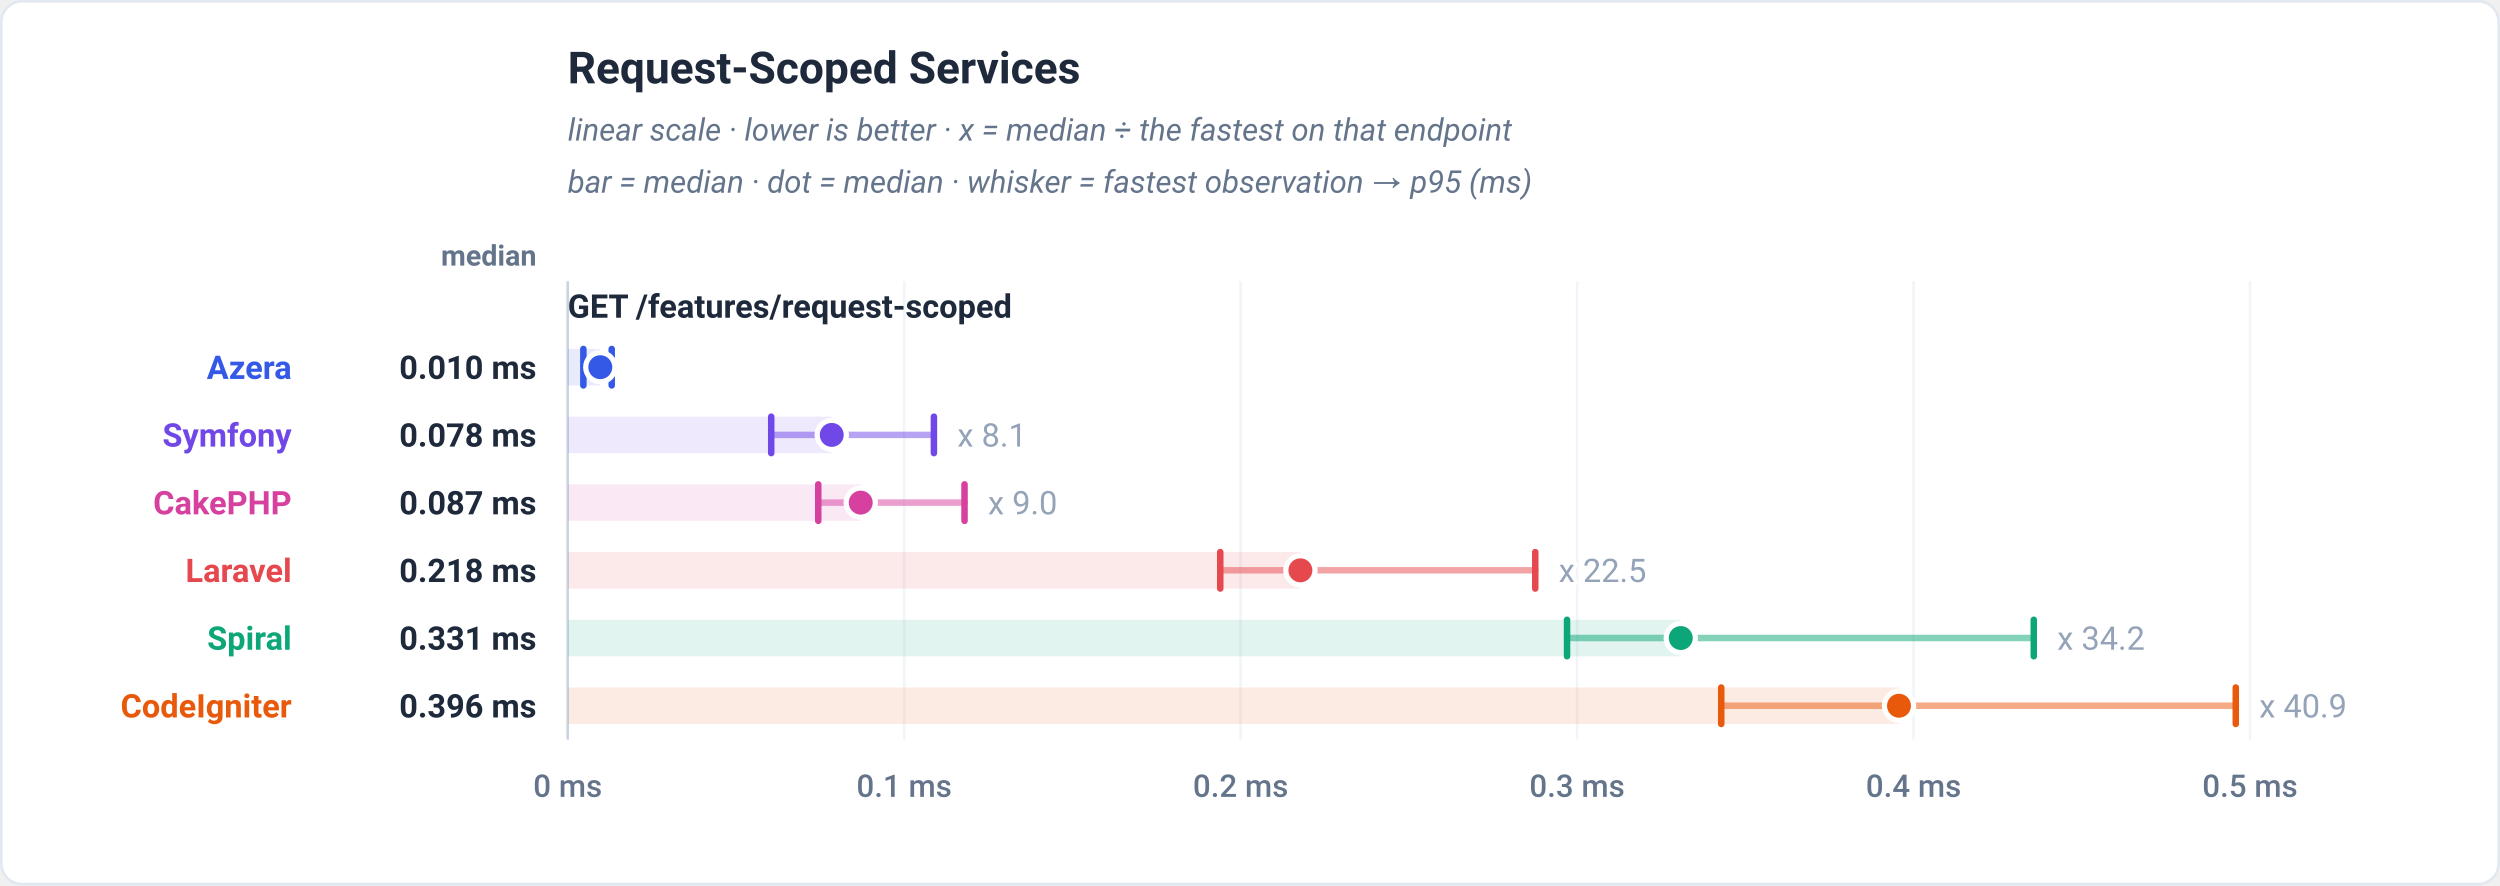
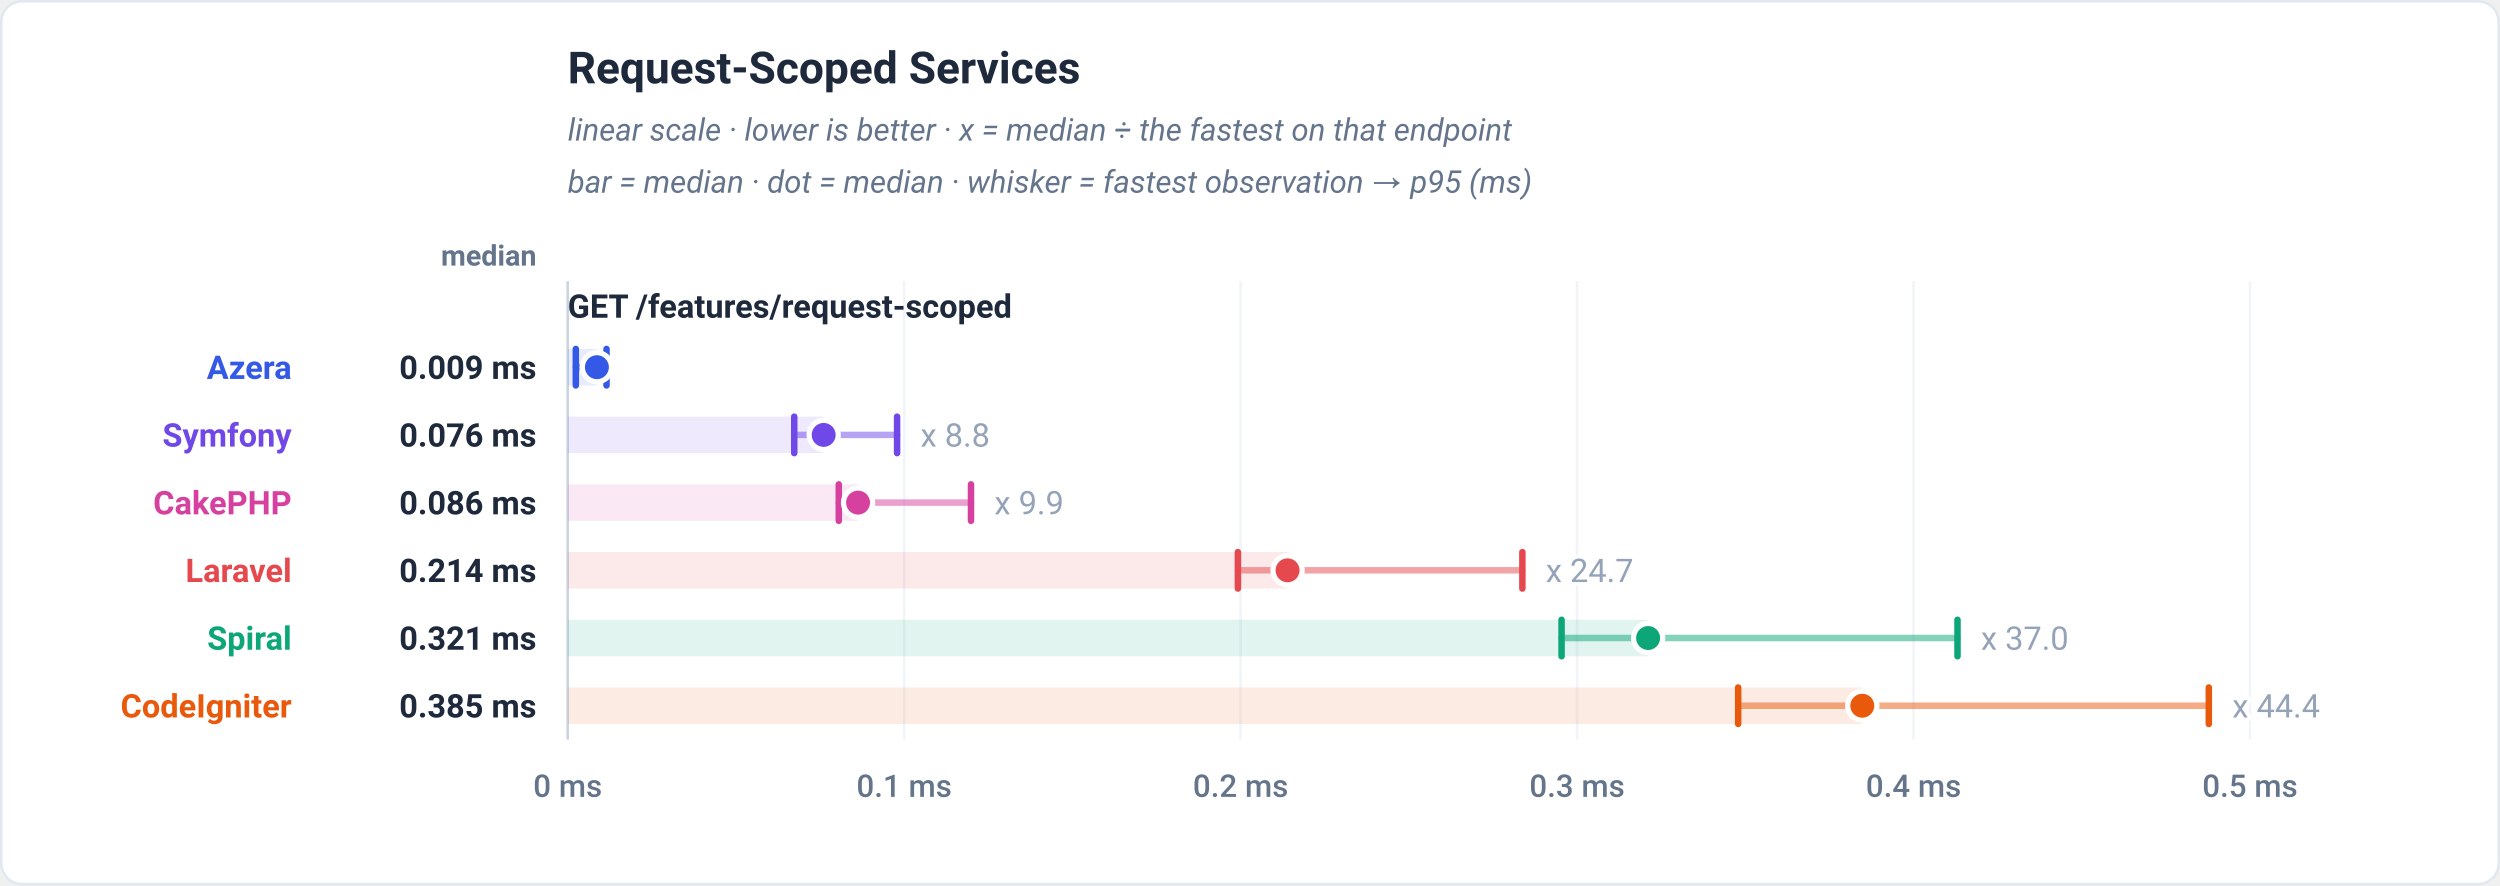
<svg xmlns="http://www.w3.org/2000/svg" viewBox="0 0 960 340" width="960" height="340" role="img" font-family="-apple-system,BlinkMacSystemFont,'Segoe UI',Roboto,Helvetica,Arial,sans-serif">
  <rect x="0.5" y="0.5" width="959" height="339" rx="8" fill="#ffffff" stroke="#e2e8f0" />
  <text x="218" y="32" font-family="-apple-system,BlinkMacSystemFont,'Segoe UI',Roboto,Helvetica,Arial,sans-serif" font-size="17" font-weight="700" fill="#1e293b" text-anchor="start">Request-Scoped Services</text>
  <text x="218" y="54" font-family="-apple-system,BlinkMacSystemFont,'Segoe UI',Roboto,Helvetica,Arial,sans-serif" font-size="12" font-weight="400" fill="#64748b" text-anchor="start" font-style="italic">linear scale · lower is better · x = median ÷ the fastest on that endpoint</text>
  <text x="218" y="74" font-family="-apple-system,BlinkMacSystemFont,'Segoe UI',Roboto,Helvetica,Arial,sans-serif" font-size="12" font-weight="400" fill="#64748b" text-anchor="start" font-style="italic">bar = median · dot = median · whisker = fastest observation → p95 (ms)</text>
  <text x="206" y="102" font-family="-apple-system,BlinkMacSystemFont,'Segoe UI',Roboto,Helvetica,Arial,sans-serif" font-size="11" font-weight="600" fill="#64748b" text-anchor="end">median</text>
  <line x1="218" y1="108" x2="218" y2="284" stroke="#f1f5f9" stroke-width="1" />
  <text x="218" y="306" font-family="-apple-system,BlinkMacSystemFont,'Segoe UI',Roboto,Helvetica,Arial,sans-serif" font-size="12" font-weight="500" fill="#64748b" text-anchor="middle">0 ms</text>
  <line x1="347.2" y1="108" x2="347.2" y2="284" stroke="#f1f5f9" stroke-width="1" />
  <text x="347.2" y="306" font-family="-apple-system,BlinkMacSystemFont,'Segoe UI',Roboto,Helvetica,Arial,sans-serif" font-size="12" font-weight="500" fill="#64748b" text-anchor="middle">0.1 ms</text>
  <line x1="476.4" y1="108" x2="476.4" y2="284" stroke="#f1f5f9" stroke-width="1" />
  <text x="476.4" y="306" font-family="-apple-system,BlinkMacSystemFont,'Segoe UI',Roboto,Helvetica,Arial,sans-serif" font-size="12" font-weight="500" fill="#64748b" text-anchor="middle">0.2 ms</text>
  <line x1="605.6" y1="108" x2="605.6" y2="284" stroke="#f1f5f9" stroke-width="1" />
  <text x="605.6" y="306" font-family="-apple-system,BlinkMacSystemFont,'Segoe UI',Roboto,Helvetica,Arial,sans-serif" font-size="12" font-weight="500" fill="#64748b" text-anchor="middle">0.3 ms</text>
  <line x1="734.8" y1="108" x2="734.8" y2="284" stroke="#f1f5f9" stroke-width="1" />
  <text x="734.8" y="306" font-family="-apple-system,BlinkMacSystemFont,'Segoe UI',Roboto,Helvetica,Arial,sans-serif" font-size="12" font-weight="500" fill="#64748b" text-anchor="middle">0.4 ms</text>
  <line x1="864" y1="108" x2="864" y2="284" stroke="#f1f5f9" stroke-width="1" />
  <text x="864" y="306" font-family="-apple-system,BlinkMacSystemFont,'Segoe UI',Roboto,Helvetica,Arial,sans-serif" font-size="12" font-weight="500" fill="#64748b" text-anchor="middle">0.5 ms</text>
  <line x1="218" y1="108" x2="218" y2="284" stroke="#cbd5e1" stroke-width="1" />
  <text x="218" y="122" font-family="-apple-system,BlinkMacSystemFont,'Segoe UI',Roboto,Helvetica,Arial,sans-serif" font-size="12.5" font-weight="700" fill="#1e293b" text-anchor="start">GET /features/request-scoped</text>
-   <rect x="218" y="134" width="12.51" height="14" fill="#3459e6" fill-opacity="0.12" />
-   <line x1="224.01" y1="141" x2="234.9" y2="141" stroke="#3459e6" stroke-width="2.5" stroke-linecap="round" opacity="0.5" />
-   <line x1="224.01" y1="134" x2="224.01" y2="148" stroke="#3459e6" stroke-width="2.5" stroke-linecap="round" />
-   <line x1="234.9" y1="134" x2="234.9" y2="148" stroke="#3459e6" stroke-width="2.5" stroke-linecap="round" />
-   <circle cx="230.51" cy="141" r="5.6" fill="#3459e6" stroke="#ffffff" stroke-width="2" />
+   <rect x="218" y="134" width="11.21" height="14" fill="#3459e6" fill-opacity="0.12" />
+   <line x1="221.11" y1="141" x2="232.9" y2="141" stroke="#3459e6" stroke-width="2.5" stroke-linecap="round" opacity="0.5" />
+   <line x1="221.11" y1="134" x2="221.11" y2="148" stroke="#3459e6" stroke-width="2.5" stroke-linecap="round" />
+   <line x1="232.9" y1="134" x2="232.9" y2="148" stroke="#3459e6" stroke-width="2.5" stroke-linecap="round" />
+   <circle cx="229.21" cy="141" r="5.6" fill="#3459e6" stroke="#ffffff" stroke-width="2" />
  <text x="112" y="145.5" font-family="-apple-system,BlinkMacSystemFont,'Segoe UI',Roboto,Helvetica,Arial,sans-serif" font-size="12.5" font-weight="700" fill="#3459e6" text-anchor="end">Azera</text>
-   <text x="206" y="145.5" font-family="-apple-system,BlinkMacSystemFont,'Segoe UI',Roboto,Helvetica,Arial,sans-serif" font-size="12.5" font-weight="700" fill="#1e293b" text-anchor="end">0.010 ms</text>
-   <rect x="218" y="160" width="101.39" height="14" fill="#7048e8" fill-opacity="0.12" />
-   <line x1="296.15" y1="167" x2="358.62" y2="167" stroke="#7048e8" stroke-width="2.5" stroke-linecap="round" opacity="0.5" />
-   <line x1="296.15" y1="160" x2="296.15" y2="174" stroke="#7048e8" stroke-width="2.5" stroke-linecap="round" />
-   <line x1="358.62" y1="160" x2="358.62" y2="174" stroke="#7048e8" stroke-width="2.5" stroke-linecap="round" />
-   <circle cx="319.39" cy="167" r="5.6" fill="#7048e8" stroke="#ffffff" stroke-width="2" />
-   <text x="367.62" y="171.5" font-family="-apple-system,BlinkMacSystemFont,'Segoe UI',Roboto,Helvetica,Arial,sans-serif" font-size="12.5" font-weight="400" fill="#94a3b8" text-anchor="start" stroke="#ffffff" stroke-width="3" paint-order="stroke" stroke-linejoin="round">x 8.1</text>
+   <text x="206" y="145.5" font-family="-apple-system,BlinkMacSystemFont,'Segoe UI',Roboto,Helvetica,Arial,sans-serif" font-size="12.5" font-weight="700" fill="#1e293b" text-anchor="end">0.009 ms</text>
+   <rect x="218" y="160" width="98.29" height="14" fill="#7048e8" fill-opacity="0.12" />
+   <line x1="304.99" y1="167" x2="344.48" y2="167" stroke="#7048e8" stroke-width="2.5" stroke-linecap="round" opacity="0.5" />
+   <line x1="304.99" y1="160" x2="304.99" y2="174" stroke="#7048e8" stroke-width="2.5" stroke-linecap="round" />
+   <line x1="344.48" y1="160" x2="344.48" y2="174" stroke="#7048e8" stroke-width="2.5" stroke-linecap="round" />
+   <circle cx="316.29" cy="167" r="5.6" fill="#7048e8" stroke="#ffffff" stroke-width="2" />
+   <text x="353.48" y="171.5" font-family="-apple-system,BlinkMacSystemFont,'Segoe UI',Roboto,Helvetica,Arial,sans-serif" font-size="12.5" font-weight="400" fill="#94a3b8" text-anchor="start" stroke="#ffffff" stroke-width="3" paint-order="stroke" stroke-linejoin="round">x 8.8</text>
  <text x="112" y="171.5" font-family="-apple-system,BlinkMacSystemFont,'Segoe UI',Roboto,Helvetica,Arial,sans-serif" font-size="12.5" font-weight="700" fill="#7048e8" text-anchor="end">Symfony</text>
-   <text x="206" y="171.5" font-family="-apple-system,BlinkMacSystemFont,'Segoe UI',Roboto,Helvetica,Arial,sans-serif" font-size="12.5" font-weight="700" fill="#1e293b" text-anchor="end">0.078 ms</text>
-   <rect x="218" y="186" width="112.51" height="14" fill="#d6409f" fill-opacity="0.12" />
-   <line x1="314.21" y1="193" x2="370.38" y2="193" stroke="#d6409f" stroke-width="2.5" stroke-linecap="round" opacity="0.5" />
-   <line x1="314.21" y1="186" x2="314.21" y2="200" stroke="#d6409f" stroke-width="2.5" stroke-linecap="round" />
-   <line x1="370.38" y1="186" x2="370.38" y2="200" stroke="#d6409f" stroke-width="2.5" stroke-linecap="round" />
-   <circle cx="330.51" cy="193" r="5.6" fill="#d6409f" stroke="#ffffff" stroke-width="2" />
-   <text x="379.38" y="197.5" font-family="-apple-system,BlinkMacSystemFont,'Segoe UI',Roboto,Helvetica,Arial,sans-serif" font-size="12.5" font-weight="400" fill="#94a3b8" text-anchor="start" stroke="#ffffff" stroke-width="3" paint-order="stroke" stroke-linejoin="round">x 9.0</text>
+   <text x="206" y="171.5" font-family="-apple-system,BlinkMacSystemFont,'Segoe UI',Roboto,Helvetica,Arial,sans-serif" font-size="12.5" font-weight="700" fill="#1e293b" text-anchor="end">0.076 ms</text>
+   <rect x="218" y="186" width="111.49" height="14" fill="#d6409f" fill-opacity="0.12" />
+   <line x1="322.09" y1="193" x2="372.86" y2="193" stroke="#d6409f" stroke-width="2.5" stroke-linecap="round" opacity="0.5" />
+   <line x1="322.09" y1="186" x2="322.09" y2="200" stroke="#d6409f" stroke-width="2.5" stroke-linecap="round" />
+   <line x1="372.86" y1="186" x2="372.86" y2="200" stroke="#d6409f" stroke-width="2.5" stroke-linecap="round" />
+   <circle cx="329.49" cy="193" r="5.6" fill="#d6409f" stroke="#ffffff" stroke-width="2" />
+   <text x="381.86" y="197.5" font-family="-apple-system,BlinkMacSystemFont,'Segoe UI',Roboto,Helvetica,Arial,sans-serif" font-size="12.5" font-weight="400" fill="#94a3b8" text-anchor="start" stroke="#ffffff" stroke-width="3" paint-order="stroke" stroke-linejoin="round">x 9.9</text>
  <text x="112" y="197.5" font-family="-apple-system,BlinkMacSystemFont,'Segoe UI',Roboto,Helvetica,Arial,sans-serif" font-size="12.5" font-weight="700" fill="#d6409f" text-anchor="end">CakePHP</text>
-   <text x="206" y="197.5" font-family="-apple-system,BlinkMacSystemFont,'Segoe UI',Roboto,Helvetica,Arial,sans-serif" font-size="12.5" font-weight="700" fill="#1e293b" text-anchor="end">0.087 ms</text>
-   <rect x="218" y="212" width="281.35" height="14" fill="#e5484d" fill-opacity="0.12" />
-   <line x1="468.58" y1="219" x2="589.54" y2="219" stroke="#e5484d" stroke-width="2.5" stroke-linecap="round" opacity="0.5" />
-   <line x1="468.58" y1="212" x2="468.58" y2="226" stroke="#e5484d" stroke-width="2.5" stroke-linecap="round" />
-   <line x1="589.54" y1="212" x2="589.54" y2="226" stroke="#e5484d" stroke-width="2.5" stroke-linecap="round" />
-   <circle cx="499.35" cy="219" r="5.6" fill="#e5484d" stroke="#ffffff" stroke-width="2" />
-   <text x="598.54" y="223.5" font-family="-apple-system,BlinkMacSystemFont,'Segoe UI',Roboto,Helvetica,Arial,sans-serif" font-size="12.5" font-weight="400" fill="#94a3b8" text-anchor="start" stroke="#ffffff" stroke-width="3" paint-order="stroke" stroke-linejoin="round">x 22.5</text>
+   <text x="206" y="197.5" font-family="-apple-system,BlinkMacSystemFont,'Segoe UI',Roboto,Helvetica,Arial,sans-serif" font-size="12.5" font-weight="700" fill="#1e293b" text-anchor="end">0.086 ms</text>
+   <rect x="218" y="212" width="276.42" height="14" fill="#e5484d" fill-opacity="0.12" />
+   <line x1="475.35" y1="219" x2="584.59" y2="219" stroke="#e5484d" stroke-width="2.5" stroke-linecap="round" opacity="0.5" />
+   <line x1="475.35" y1="212" x2="475.35" y2="226" stroke="#e5484d" stroke-width="2.5" stroke-linecap="round" />
+   <line x1="584.59" y1="212" x2="584.59" y2="226" stroke="#e5484d" stroke-width="2.5" stroke-linecap="round" />
+   <circle cx="494.42" cy="219" r="5.6" fill="#e5484d" stroke="#ffffff" stroke-width="2" />
+   <text x="593.59" y="223.5" font-family="-apple-system,BlinkMacSystemFont,'Segoe UI',Roboto,Helvetica,Arial,sans-serif" font-size="12.5" font-weight="400" fill="#94a3b8" text-anchor="start" stroke="#ffffff" stroke-width="3" paint-order="stroke" stroke-linejoin="round">x 24.7</text>
  <text x="112" y="223.5" font-family="-apple-system,BlinkMacSystemFont,'Segoe UI',Roboto,Helvetica,Arial,sans-serif" font-size="12.5" font-weight="700" fill="#e5484d" text-anchor="end">Laravel</text>
-   <text x="206" y="223.5" font-family="-apple-system,BlinkMacSystemFont,'Segoe UI',Roboto,Helvetica,Arial,sans-serif" font-size="12.5" font-weight="700" fill="#1e293b" text-anchor="end">0.218 ms</text>
-   <rect x="218" y="238" width="427.41" height="14" fill="#0ca678" fill-opacity="0.12" />
-   <line x1="601.74" y1="245" x2="780.97" y2="245" stroke="#0ca678" stroke-width="2.5" stroke-linecap="round" opacity="0.5" />
-   <line x1="601.74" y1="238" x2="601.74" y2="252" stroke="#0ca678" stroke-width="2.5" stroke-linecap="round" />
-   <line x1="780.97" y1="238" x2="780.97" y2="252" stroke="#0ca678" stroke-width="2.5" stroke-linecap="round" />
-   <circle cx="645.41" cy="245" r="5.6" fill="#0ca678" stroke="#ffffff" stroke-width="2" />
-   <text x="789.97" y="249.5" font-family="-apple-system,BlinkMacSystemFont,'Segoe UI',Roboto,Helvetica,Arial,sans-serif" font-size="12.5" font-weight="400" fill="#94a3b8" text-anchor="start" stroke="#ffffff" stroke-width="3" paint-order="stroke" stroke-linejoin="round">x 34.2</text>
+   <text x="206" y="223.5" font-family="-apple-system,BlinkMacSystemFont,'Segoe UI',Roboto,Helvetica,Arial,sans-serif" font-size="12.5" font-weight="700" fill="#1e293b" text-anchor="end">0.214 ms</text>
+   <rect x="218" y="238" width="414.87" height="14" fill="#0ca678" fill-opacity="0.12" />
+   <line x1="599.64" y1="245" x2="751.68" y2="245" stroke="#0ca678" stroke-width="2.5" stroke-linecap="round" opacity="0.5" />
+   <line x1="599.64" y1="238" x2="599.64" y2="252" stroke="#0ca678" stroke-width="2.5" stroke-linecap="round" />
+   <line x1="751.68" y1="238" x2="751.68" y2="252" stroke="#0ca678" stroke-width="2.5" stroke-linecap="round" />
+   <circle cx="632.87" cy="245" r="5.6" fill="#0ca678" stroke="#ffffff" stroke-width="2" />
+   <text x="760.68" y="249.5" font-family="-apple-system,BlinkMacSystemFont,'Segoe UI',Roboto,Helvetica,Arial,sans-serif" font-size="12.5" font-weight="400" fill="#94a3b8" text-anchor="start" stroke="#ffffff" stroke-width="3" paint-order="stroke" stroke-linejoin="round">x 37.0</text>
  <text x="112" y="249.5" font-family="-apple-system,BlinkMacSystemFont,'Segoe UI',Roboto,Helvetica,Arial,sans-serif" font-size="12.5" font-weight="700" fill="#0ca678" text-anchor="end">Spiral</text>
-   <text x="206" y="249.5" font-family="-apple-system,BlinkMacSystemFont,'Segoe UI',Roboto,Helvetica,Arial,sans-serif" font-size="12.5" font-weight="700" fill="#1e293b" text-anchor="end">0.331 ms</text>
-   <rect x="218" y="264" width="511.21" height="14" fill="#e8590c" fill-opacity="0.12" />
-   <line x1="660.96" y1="271" x2="858.54" y2="271" stroke="#e8590c" stroke-width="2.5" stroke-linecap="round" opacity="0.5" />
-   <line x1="660.96" y1="264" x2="660.96" y2="278" stroke="#e8590c" stroke-width="2.5" stroke-linecap="round" />
-   <line x1="858.54" y1="264" x2="858.54" y2="278" stroke="#e8590c" stroke-width="2.5" stroke-linecap="round" />
-   <circle cx="729.21" cy="271" r="5.6" fill="#e8590c" stroke="#ffffff" stroke-width="2" />
-   <text x="867.54" y="275.5" font-family="-apple-system,BlinkMacSystemFont,'Segoe UI',Roboto,Helvetica,Arial,sans-serif" font-size="12.5" font-weight="400" fill="#94a3b8" text-anchor="start" stroke="#ffffff" stroke-width="3" paint-order="stroke" stroke-linejoin="round">x 40.9</text>
+   <text x="206" y="249.5" font-family="-apple-system,BlinkMacSystemFont,'Segoe UI',Roboto,Helvetica,Arial,sans-serif" font-size="12.5" font-weight="700" fill="#1e293b" text-anchor="end">0.321 ms</text>
+   <rect x="218" y="264" width="497.12" height="14" fill="#e8590c" fill-opacity="0.12" />
+   <line x1="667.46" y1="271" x2="848.19" y2="271" stroke="#e8590c" stroke-width="2.5" stroke-linecap="round" opacity="0.5" />
+   <line x1="667.46" y1="264" x2="667.46" y2="278" stroke="#e8590c" stroke-width="2.5" stroke-linecap="round" />
+   <line x1="848.19" y1="264" x2="848.19" y2="278" stroke="#e8590c" stroke-width="2.5" stroke-linecap="round" />
+   <circle cx="715.12" cy="271" r="5.6" fill="#e8590c" stroke="#ffffff" stroke-width="2" />
+   <text x="857.19" y="275.5" font-family="-apple-system,BlinkMacSystemFont,'Segoe UI',Roboto,Helvetica,Arial,sans-serif" font-size="12.5" font-weight="400" fill="#94a3b8" text-anchor="start" stroke="#ffffff" stroke-width="3" paint-order="stroke" stroke-linejoin="round">x 44.4</text>
  <text x="112" y="275.5" font-family="-apple-system,BlinkMacSystemFont,'Segoe UI',Roboto,Helvetica,Arial,sans-serif" font-size="12.5" font-weight="700" fill="#e8590c" text-anchor="end">CodeIgniter</text>
-   <text x="206" y="275.5" font-family="-apple-system,BlinkMacSystemFont,'Segoe UI',Roboto,Helvetica,Arial,sans-serif" font-size="12.5" font-weight="700" fill="#1e293b" text-anchor="end">0.396 ms</text>
+   <text x="206" y="275.5" font-family="-apple-system,BlinkMacSystemFont,'Segoe UI',Roboto,Helvetica,Arial,sans-serif" font-size="12.5" font-weight="700" fill="#1e293b" text-anchor="end">0.385 ms</text>
</svg>
